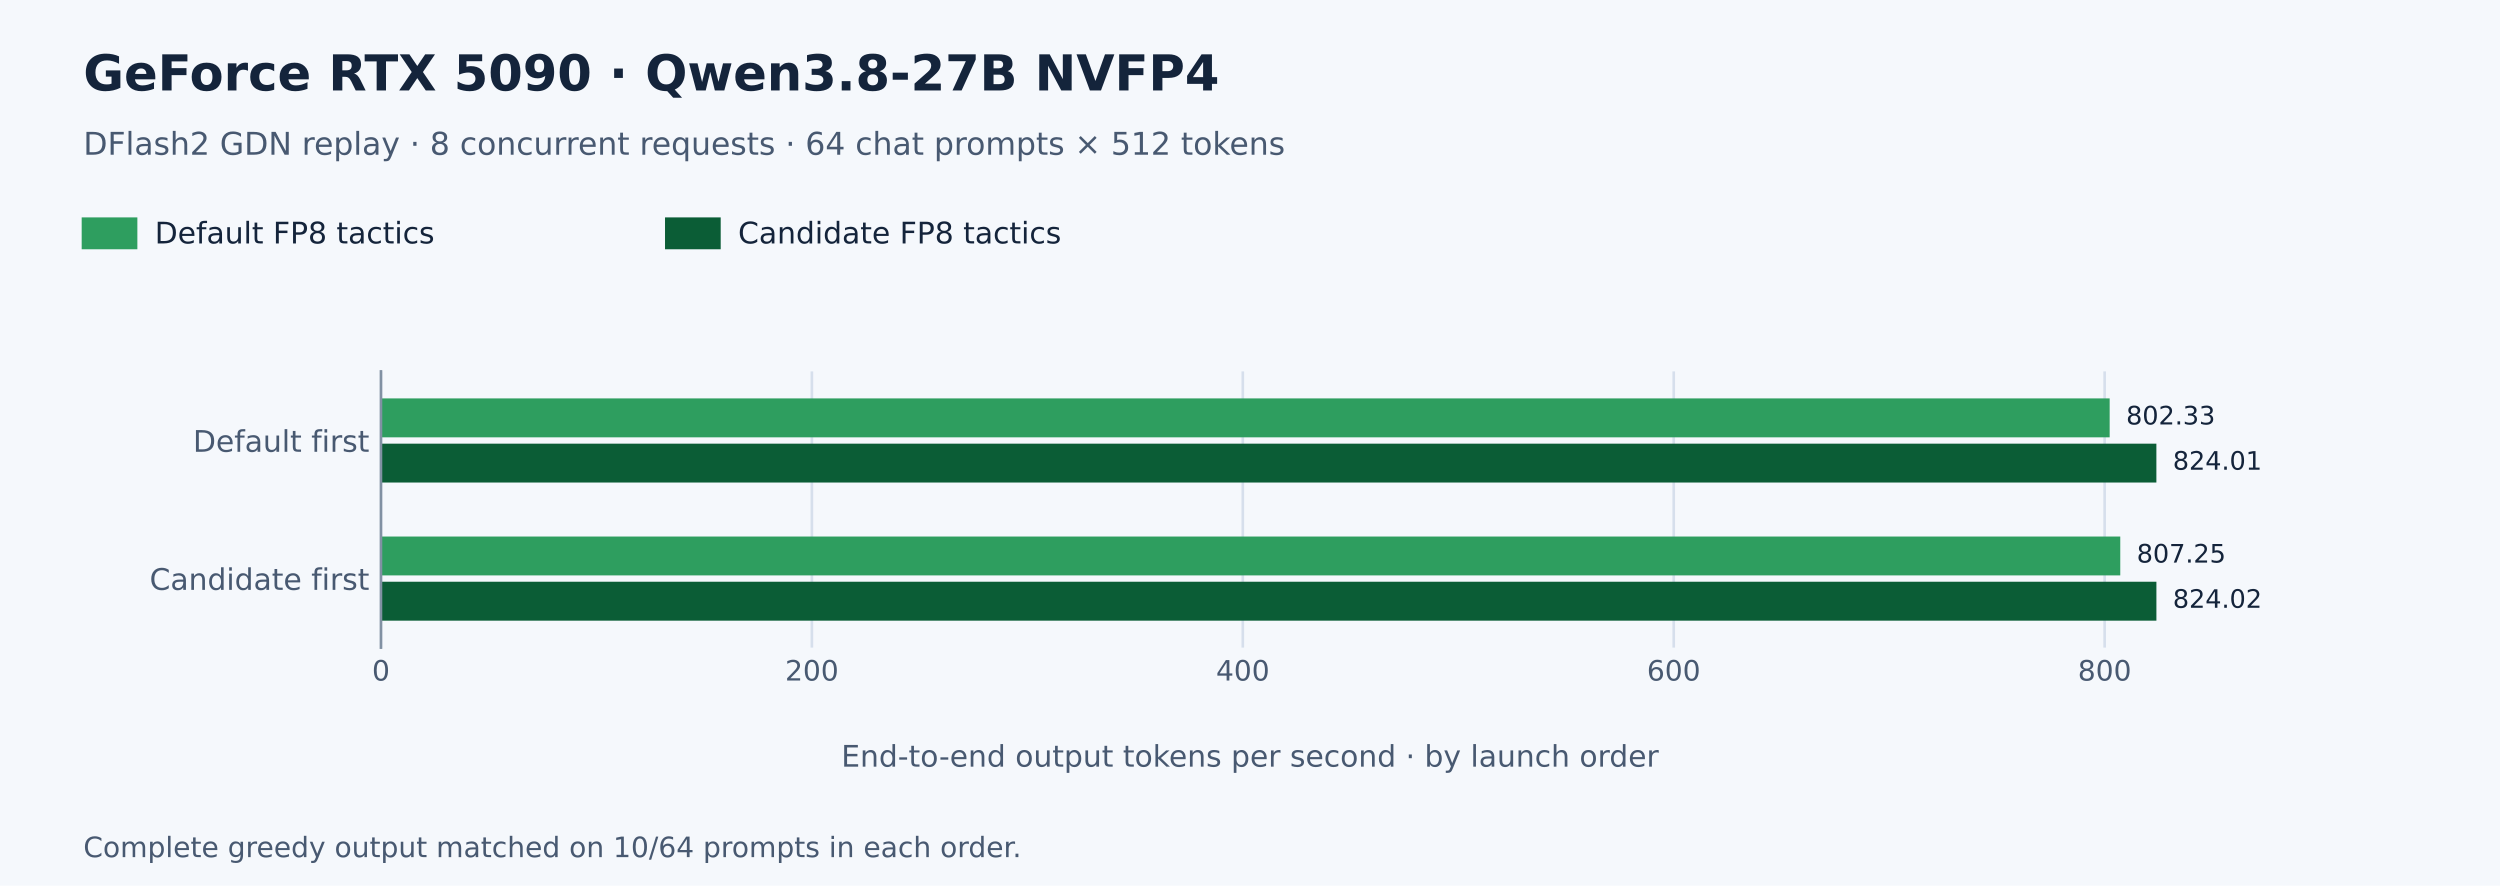
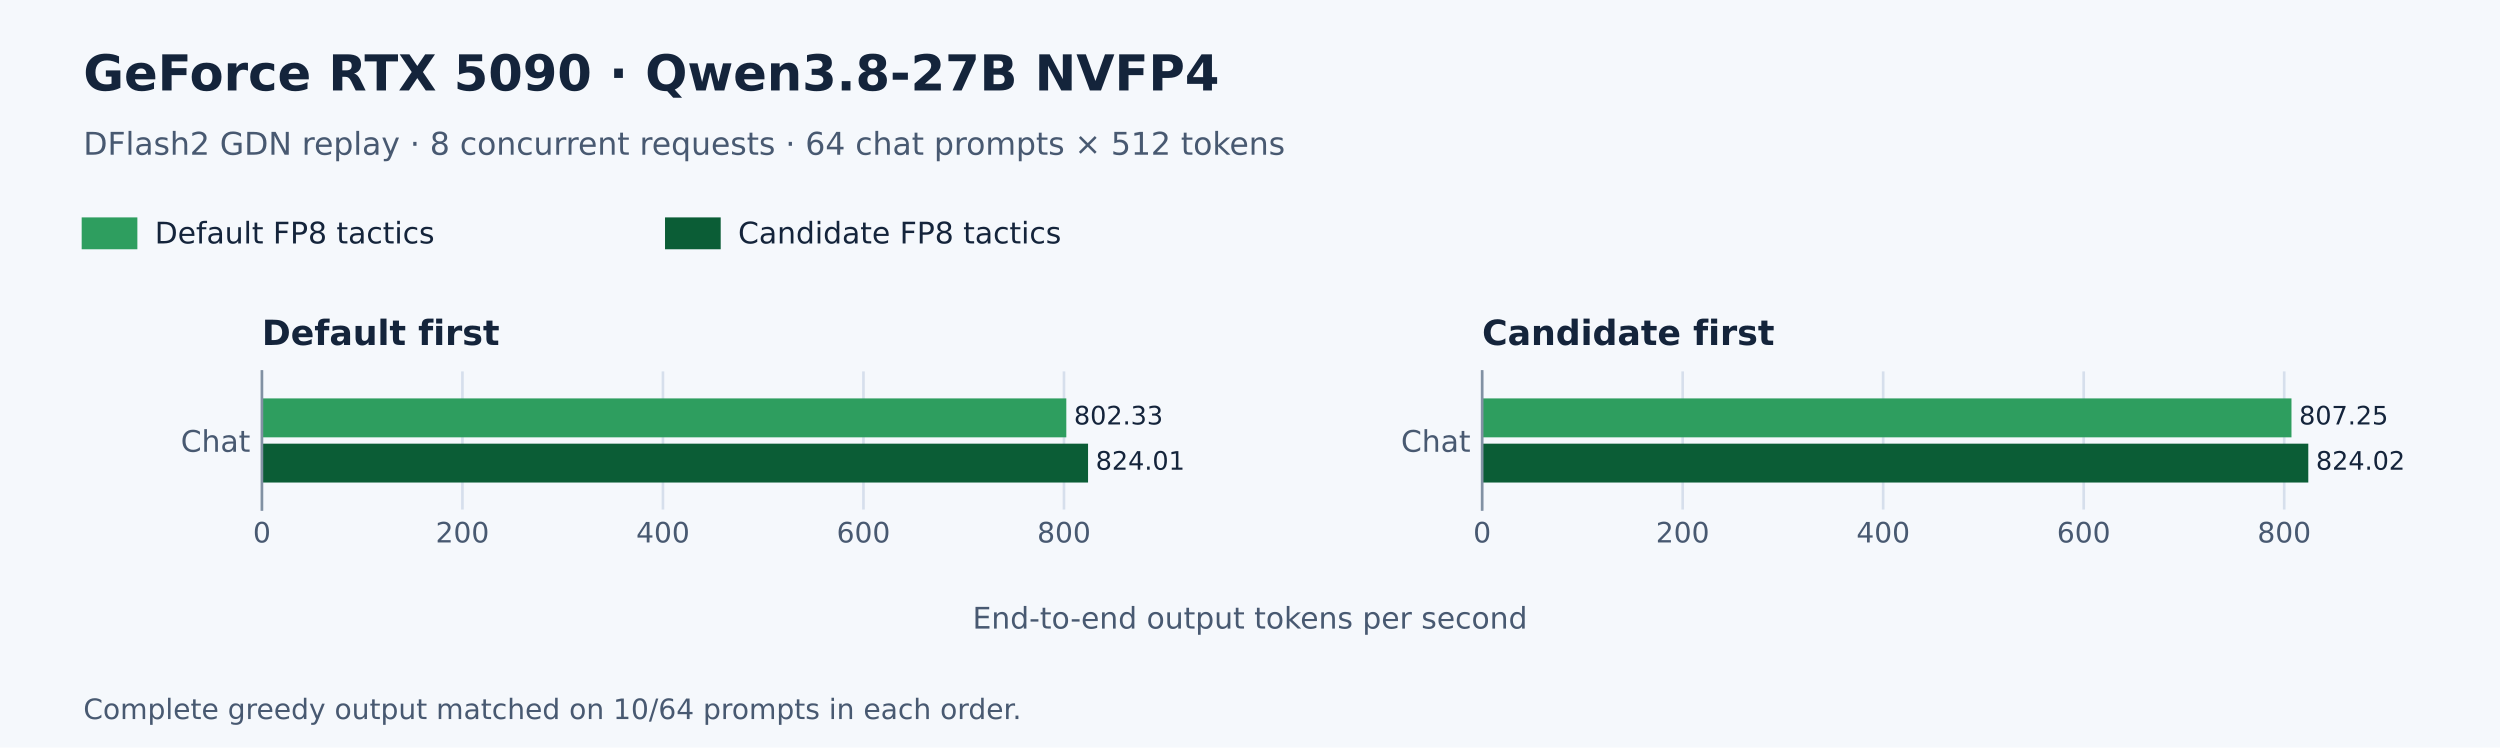
- <svg xmlns="http://www.w3.org/2000/svg" width="756pt" height="267.84pt" viewBox="0 0 756 267.84" version="1.1">
+ <svg xmlns="http://www.w3.org/2000/svg" width="756pt" height="226.08pt" viewBox="0 0 756 226.08" version="1.1">
  <defs>
    <style type="text/css">*{stroke-linejoin: round; stroke-linecap: butt}</style>
  </defs>
  <g id="figure_1">
    <g id="patch_1">
-       <path d="M 0 267.84  L 756 267.84  L 756 0  L 0 0  z " style="fill: #f5f8fc" />
+       <path d="M 0 226.08  L 756 226.08  L 756 0  L 0 0  z " style="fill: #f5f8fc" />
    </g>
    <g id="axes_1">
      <g id="patch_2">
-         <path d="M 115.2 195.84  L 738 195.84  L 738 112.32  L 115.2 112.32  z " style="fill: #f5f8fc" />
+         <path d="M 79.2 154.08  L 369 154.08  L 369 112.32  L 79.2 112.32  z " style="fill: #f5f8fc" />
      </g>
      <g id="matplotlib.axis_1">
        <g id="xtick_1">
          <g id="line2d_1">
-             <path d="M 115.2 195.84  L 115.2 112.32  " clip-path="url(#pc1ab228178)" style="fill: none; stroke: #d6dfec; stroke-width: 0.8; stroke-linecap: square" />
+             <path d="M 79.2 154.08  L 79.2 112.32  " clip-path="url(#p6ed687ae10)" style="fill: none; stroke: #d6dfec; stroke-width: 0.8; stroke-linecap: square" />
          </g>
          <g id="line2d_2" />
          <g id="text_1">
-             <text style="font-size: 8.5px; font-family: 'DejaVu Sans', 'Helvetica Neue', Helvetica, Arial, sans-serif; text-anchor: middle; fill: #485971" x="115.2" y="205.798" transform="rotate(-0 115.2 205.798)">0</text>
+             <text style="font-size: 8.5px; font-family: 'DejaVu Sans', 'Helvetica Neue', Helvetica, Arial, sans-serif; text-anchor: middle; fill: #485971" x="79.2" y="164.038" transform="rotate(-0 79.2 164.038)">0</text>
          </g>
        </g>
        <g id="xtick_2">
          <g id="line2d_3">
-             <path d="M 245.512 195.84  L 245.512 112.32  " clip-path="url(#pc1ab228178)" style="fill: none; stroke: #d6dfec; stroke-width: 0.8; stroke-linecap: square" />
+             <path d="M 139.836 154.08  L 139.836 112.32  " clip-path="url(#p6ed687ae10)" style="fill: none; stroke: #d6dfec; stroke-width: 0.8; stroke-linecap: square" />
          </g>
          <g id="line2d_4" />
          <g id="text_2">
-             <text style="font-size: 8.5px; font-family: 'DejaVu Sans', 'Helvetica Neue', Helvetica, Arial, sans-serif; text-anchor: middle; fill: #485971" x="245.512" y="205.798" transform="rotate(-0 245.5115 205.798)">200</text>
+             <text style="font-size: 8.5px; font-family: 'DejaVu Sans', 'Helvetica Neue', Helvetica, Arial, sans-serif; text-anchor: middle; fill: #485971" x="139.836" y="164.038" transform="rotate(-0 139.8363 164.038)">200</text>
          </g>
        </g>
        <g id="xtick_3">
          <g id="line2d_5">
-             <path d="M 375.823 195.84  L 375.823 112.32  " clip-path="url(#pc1ab228178)" style="fill: none; stroke: #d6dfec; stroke-width: 0.8; stroke-linecap: square" />
+             <path d="M 200.473 154.08  L 200.473 112.32  " clip-path="url(#p6ed687ae10)" style="fill: none; stroke: #d6dfec; stroke-width: 0.8; stroke-linecap: square" />
          </g>
          <g id="line2d_6" />
          <g id="text_3">
-             <text style="font-size: 8.5px; font-family: 'DejaVu Sans', 'Helvetica Neue', Helvetica, Arial, sans-serif; text-anchor: middle; fill: #485971" x="375.823" y="205.798" transform="rotate(-0 375.8231 205.798)">400</text>
+             <text style="font-size: 8.5px; font-family: 'DejaVu Sans', 'Helvetica Neue', Helvetica, Arial, sans-serif; text-anchor: middle; fill: #485971" x="200.473" y="164.038" transform="rotate(-0 200.4726 164.038)">400</text>
          </g>
        </g>
        <g id="xtick_4">
          <g id="line2d_7">
-             <path d="M 506.135 195.84  L 506.135 112.32  " clip-path="url(#pc1ab228178)" style="fill: none; stroke: #d6dfec; stroke-width: 0.8; stroke-linecap: square" />
+             <path d="M 261.109 154.08  L 261.109 112.32  " clip-path="url(#p6ed687ae10)" style="fill: none; stroke: #d6dfec; stroke-width: 0.8; stroke-linecap: square" />
          </g>
          <g id="line2d_8" />
          <g id="text_4">
-             <text style="font-size: 8.5px; font-family: 'DejaVu Sans', 'Helvetica Neue', Helvetica, Arial, sans-serif; text-anchor: middle; fill: #485971" x="506.135" y="205.798" transform="rotate(-0 506.1346 205.798)">600</text>
+             <text style="font-size: 8.5px; font-family: 'DejaVu Sans', 'Helvetica Neue', Helvetica, Arial, sans-serif; text-anchor: middle; fill: #485971" x="261.109" y="164.038" transform="rotate(-0 261.1089 164.038)">600</text>
          </g>
        </g>
        <g id="xtick_5">
          <g id="line2d_9">
-             <path d="M 636.446 195.84  L 636.446 112.32  " clip-path="url(#pc1ab228178)" style="fill: none; stroke: #d6dfec; stroke-width: 0.8; stroke-linecap: square" />
+             <path d="M 321.745 154.08  L 321.745 112.32  " clip-path="url(#p6ed687ae10)" style="fill: none; stroke: #d6dfec; stroke-width: 0.8; stroke-linecap: square" />
          </g>
          <g id="line2d_10" />
          <g id="text_5">
-             <text style="font-size: 8.5px; font-family: 'DejaVu Sans', 'Helvetica Neue', Helvetica, Arial, sans-serif; text-anchor: middle; fill: #485971" x="636.446" y="205.798" transform="rotate(-0 636.4461 205.798)">800</text>
+             <text style="font-size: 8.5px; font-family: 'DejaVu Sans', 'Helvetica Neue', Helvetica, Arial, sans-serif; text-anchor: middle; fill: #485971" x="321.745" y="164.038" transform="rotate(-0 321.7452 164.038)">800</text>
          </g>
        </g>
      </g>
      <g id="matplotlib.axis_2">
        <g id="ytick_1">
          <g id="line2d_11" />
          <g id="text_6">
-             <text style="font-size: 9px; font-family: 'DejaVu Sans', 'Helvetica Neue', Helvetica, Arial, sans-serif; text-anchor: end; fill: #485971" x="111.7" y="136.619" transform="rotate(-0 111.7 136.6193)">Default first</text>
-           </g>
-         </g>
-         <g id="ytick_2">
-           <g id="line2d_12" />
-           <g id="text_7">
-             <text style="font-size: 9px; font-family: 'DejaVu Sans', 'Helvetica Neue', Helvetica, Arial, sans-serif; text-anchor: end; fill: #485971" x="111.7" y="178.379" transform="rotate(-0 111.7 178.3793)">Candidate first</text>
+             <text style="font-size: 9px; font-family: 'DejaVu Sans', 'Helvetica Neue', Helvetica, Arial, sans-serif; text-anchor: end; fill: #485971" x="75.7" y="136.619" transform="rotate(-0 75.7 136.6193)">Chat</text>
          </g>
        </g>
      </g>
      <g id="patch_3">
-         <path d="M 115.2 120.478  L 637.964 120.478  L 637.964 132.242  L 115.2 132.242  z " clip-path="url(#pc1ab228178)" style="fill: #2e9e5f" />
+         <path d="M 79.2 120.478  L 322.452 120.478  L 322.452 132.242  L 79.2 132.242  z " clip-path="url(#p6ed687ae10)" style="fill: #2e9e5f" />
      </g>
      <g id="patch_4">
-         <path d="M 115.2 134.158  L 652.09 134.158  L 652.09 145.922  L 115.2 145.922  z " clip-path="url(#pc1ab228178)" style="fill: #0b5d36" />
+         <path d="M 79.2 134.158  L 329.025 134.158  L 329.025 145.922  L 79.2 145.922  z " clip-path="url(#p6ed687ae10)" style="fill: #0b5d36" />
      </g>
      <g id="patch_5">
-         <path d="M 115.2 162.238  L 641.17 162.238  L 641.17 174.002  L 115.2 174.002  z " clip-path="url(#pc1ab228178)" style="fill: #2e9e5f" />
+         <path d="M 79.2 154.08  L 79.2 112.32  " style="fill: none; stroke: #8191a3; stroke-width: 0.8; stroke-linejoin: miter; stroke-linecap: square" />
      </g>
+       <g id="text_7">
+         <text style="font-size: 7.7px; font-family: 'DejaVu Sans', 'Helvetica Neue', Helvetica, Arial, sans-serif; text-anchor: start; fill: #14243b" x="324.77" y="128.36" transform="rotate(-0 324.77 128.3602)">802.33</text>
+       </g>
+       <g id="text_8">
+         <text style="font-size: 7.7px; font-family: 'DejaVu Sans', 'Helvetica Neue', Helvetica, Arial, sans-serif; text-anchor: start; fill: #14243b" x="331.343" y="142.04" transform="rotate(-0 331.343 142.0402)">824.01</text>
+       </g>
+       <g id="text_9">
+         <text style="font-weight: 700; font-size: 10.5px; font-family: 'DejaVu Sans', 'Helvetica Neue', Helvetica, Arial, sans-serif; text-anchor: start; fill: #14243b" x="79.2" y="104.32" transform="rotate(-0 79.2 104.32)">Default first</text>
+       </g>
+     </g>
+     <g id="axes_2">
      <g id="patch_6">
-         <path d="M 115.2 175.918  L 652.097 175.918  L 652.097 187.682  L 115.2 187.682  z " clip-path="url(#pc1ab228178)" style="fill: #0b5d36" />
+         <path d="M 448.2 154.08  L 738 154.08  L 738 112.32  L 448.2 112.32  z " style="fill: #f5f8fc" />
+       </g>
+       <g id="matplotlib.axis_3">
+         <g id="xtick_6">
+           <g id="line2d_12">
+             <path d="M 448.2 154.08  L 448.2 112.32  " clip-path="url(#p2382a0d9bf)" style="fill: none; stroke: #d6dfec; stroke-width: 0.8; stroke-linecap: square" />
+           </g>
+           <g id="line2d_13" />
+           <g id="text_10">
+             <text style="font-size: 8.5px; font-family: 'DejaVu Sans', 'Helvetica Neue', Helvetica, Arial, sans-serif; text-anchor: middle; fill: #485971" x="448.2" y="164.038" transform="rotate(-0 448.2 164.038)">0</text>
+           </g>
+         </g>
+         <g id="xtick_7">
+           <g id="line2d_14">
+             <path d="M 508.836 154.08  L 508.836 112.32  " clip-path="url(#p2382a0d9bf)" style="fill: none; stroke: #d6dfec; stroke-width: 0.8; stroke-linecap: square" />
+           </g>
+           <g id="line2d_15" />
+           <g id="text_11">
+             <text style="font-size: 8.5px; font-family: 'DejaVu Sans', 'Helvetica Neue', Helvetica, Arial, sans-serif; text-anchor: middle; fill: #485971" x="508.836" y="164.038" transform="rotate(-0 508.8363 164.038)">200</text>
+           </g>
+         </g>
+         <g id="xtick_8">
+           <g id="line2d_16">
+             <path d="M 569.473 154.08  L 569.473 112.32  " clip-path="url(#p2382a0d9bf)" style="fill: none; stroke: #d6dfec; stroke-width: 0.8; stroke-linecap: square" />
+           </g>
+           <g id="line2d_17" />
+           <g id="text_12">
+             <text style="font-size: 8.5px; font-family: 'DejaVu Sans', 'Helvetica Neue', Helvetica, Arial, sans-serif; text-anchor: middle; fill: #485971" x="569.473" y="164.038" transform="rotate(-0 569.4726 164.038)">400</text>
+           </g>
+         </g>
+         <g id="xtick_9">
+           <g id="line2d_18">
+             <path d="M 630.109 154.08  L 630.109 112.32  " clip-path="url(#p2382a0d9bf)" style="fill: none; stroke: #d6dfec; stroke-width: 0.8; stroke-linecap: square" />
+           </g>
+           <g id="line2d_19" />
+           <g id="text_13">
+             <text style="font-size: 8.5px; font-family: 'DejaVu Sans', 'Helvetica Neue', Helvetica, Arial, sans-serif; text-anchor: middle; fill: #485971" x="630.109" y="164.038" transform="rotate(-0 630.1089 164.038)">600</text>
+           </g>
+         </g>
+         <g id="xtick_10">
+           <g id="line2d_20">
+             <path d="M 690.745 154.08  L 690.745 112.32  " clip-path="url(#p2382a0d9bf)" style="fill: none; stroke: #d6dfec; stroke-width: 0.8; stroke-linecap: square" />
+           </g>
+           <g id="line2d_21" />
+           <g id="text_14">
+             <text style="font-size: 8.5px; font-family: 'DejaVu Sans', 'Helvetica Neue', Helvetica, Arial, sans-serif; text-anchor: middle; fill: #485971" x="690.745" y="164.038" transform="rotate(-0 690.7452 164.038)">800</text>
+           </g>
+         </g>
+       </g>
+       <g id="matplotlib.axis_4">
+         <g id="ytick_2">
+           <g id="line2d_22" />
+           <g id="text_15">
+             <text style="font-size: 9px; font-family: 'DejaVu Sans', 'Helvetica Neue', Helvetica, Arial, sans-serif; text-anchor: end; fill: #485971" x="444.7" y="136.619" transform="rotate(-0 444.7 136.6193)">Chat</text>
+           </g>
+         </g>
      </g>
      <g id="patch_7">
-         <path d="M 115.2 195.84  L 115.2 112.32  " style="fill: none; stroke: #8191a3; stroke-width: 0.8; stroke-linejoin: miter; stroke-linecap: square" />
+         <path d="M 448.2 120.478  L 692.943 120.478  L 692.943 132.242  L 448.2 132.242  z " clip-path="url(#p2382a0d9bf)" style="fill: #2e9e5f" />
      </g>
-       <g id="text_8">
-         <text style="font-size: 7.7px; font-family: 'DejaVu Sans', 'Helvetica Neue', Helvetica, Arial, sans-serif; text-anchor: start; fill: #14243b" x="642.947" y="128.36" transform="rotate(-0 642.9467 128.3602)">802.33</text>
+       <g id="patch_8">
+         <path d="M 448.2 134.158  L 698.028 134.158  L 698.028 145.922  L 448.2 145.922  z " clip-path="url(#p2382a0d9bf)" style="fill: #0b5d36" />
      </g>
-       <g id="text_9">
-         <text style="font-size: 7.7px; font-family: 'DejaVu Sans', 'Helvetica Neue', Helvetica, Arial, sans-serif; text-anchor: start; fill: #14243b" x="657.072" y="142.04" transform="rotate(-0 657.0724 142.0402)">824.01</text>
+       <g id="patch_9">
+         <path d="M 448.2 154.08  L 448.2 112.32  " style="fill: none; stroke: #8191a3; stroke-width: 0.8; stroke-linejoin: miter; stroke-linecap: square" />
      </g>
-       <g id="text_10">
-         <text style="font-size: 7.7px; font-family: 'DejaVu Sans', 'Helvetica Neue', Helvetica, Arial, sans-serif; text-anchor: start; fill: #14243b" x="646.152" y="170.12" transform="rotate(-0 646.1523 170.1202)">807.25</text>
+       <g id="text_16">
+         <text style="font-size: 7.7px; font-family: 'DejaVu Sans', 'Helvetica Neue', Helvetica, Arial, sans-serif; text-anchor: start; fill: #14243b" x="695.262" y="128.36" transform="rotate(-0 695.2616 128.3602)">807.25</text>
      </g>
-       <g id="text_11">
-         <text style="font-size: 7.7px; font-family: 'DejaVu Sans', 'Helvetica Neue', Helvetica, Arial, sans-serif; text-anchor: start; fill: #14243b" x="657.079" y="183.8" transform="rotate(-0 657.079 183.8002)">824.02</text>
+       <g id="text_17">
+         <text style="font-size: 7.7px; font-family: 'DejaVu Sans', 'Helvetica Neue', Helvetica, Arial, sans-serif; text-anchor: start; fill: #14243b" x="700.346" y="142.04" transform="rotate(-0 700.346 142.0402)">824.02</text>
+       </g>
+       <g id="text_18">
+         <text style="font-weight: 700; font-size: 10.5px; font-family: 'DejaVu Sans', 'Helvetica Neue', Helvetica, Arial, sans-serif; text-anchor: start; fill: #14243b" x="448.2" y="104.32" transform="rotate(-0 448.2 104.32)">Candidate first</text>
      </g>
    </g>
-     <g id="patch_8">
+     <g id="patch_10">
      <path d="M 25.2 74.88  L 41.04 74.88  L 41.04 66.24  L 25.2 66.24  z " style="fill: #2e9e5f; stroke: #2e9e5f; stroke-linejoin: miter" />
    </g>
-     <g id="patch_9">
+     <g id="patch_11">
      <path d="M 201.6 74.88  L 217.44 74.88  L 217.44 66.24  L 201.6 66.24  z " style="fill: #0b5d36; stroke: #0b5d36; stroke-linejoin: miter" />
    </g>
-     <g id="text_12">
+     <g id="text_19">
      <text style="font-weight: 700; font-size: 15px; font-family: 'DejaVu Sans', 'Helvetica Neue', Helvetica, Arial, sans-serif; text-anchor: start; fill: #14243b" x="25.2" y="27.36" transform="rotate(-0 25.2 27.36)">GeForce RTX 5090 · Qwen3.8-27B NVFP4</text>
    </g>
-     <g id="text_13">
+     <g id="text_20">
      <text style="font-size: 9.5px; font-family: 'DejaVu Sans', 'Helvetica Neue', Helvetica, Arial, sans-serif; text-anchor: start; fill: #485971" x="25.2" y="46.8" transform="rotate(-0 25.2 46.8)">DFlash2 GDN replay · 8 concurrent requests · 64 chat prompts × 512 tokens</text>
    </g>
-     <g id="text_14">
+     <g id="text_21">
      <text style="font-size: 9px; font-family: 'DejaVu Sans', 'Helvetica Neue', Helvetica, Arial, sans-serif; text-anchor: start; fill: #14243b" x="46.8" y="73.618" transform="rotate(-0 46.8 73.61824)">Default FP8 tactics</text>
    </g>
-     <g id="text_15">
+     <g id="text_22">
      <text style="font-size: 9px; font-family: 'DejaVu Sans', 'Helvetica Neue', Helvetica, Arial, sans-serif; text-anchor: start; fill: #14243b" x="223.2" y="73.618" transform="rotate(-0 223.2 73.61824)">Candidate FP8 tactics</text>
    </g>
-     <g id="text_16">
-       <text style="font-size: 9px; font-family: 'DejaVu Sans', 'Helvetica Neue', Helvetica, Arial, sans-serif; text-anchor: middle; fill: #485971" x="378" y="231.84" transform="rotate(-0 378 231.84)">End-to-end output tokens per second · by launch order</text>
+     <g id="text_23">
+       <text style="font-size: 9px; font-family: 'DejaVu Sans', 'Helvetica Neue', Helvetica, Arial, sans-serif; text-anchor: middle; fill: #485971" x="378" y="190.08" transform="rotate(-0 378 190.08)">End-to-end output tokens per second</text>
    </g>
-     <g id="text_17">
-       <text style="font-size: 8.5px; font-family: 'DejaVu Sans', 'Helvetica Neue', Helvetica, Arial, sans-serif; text-anchor: start; fill: #485971" x="25.2" y="259.2" transform="rotate(-0 25.2 259.2)">Complete greedy output matched on 10/64 prompts in each order.</text>
+     <g id="text_24">
+       <text style="font-size: 8.5px; font-family: 'DejaVu Sans', 'Helvetica Neue', Helvetica, Arial, sans-serif; text-anchor: start; fill: #485971" x="25.2" y="217.44" transform="rotate(-0 25.2 217.44)">Complete greedy output matched on 10/64 prompts in each order.</text>
    </g>
  </g>
  <defs>
-     <clipPath id="pc1ab228178">
-       <rect x="115.2" y="112.32" width="622.8" height="83.52" />
+     <clipPath id="p6ed687ae10">
+       <rect x="79.2" y="112.32" width="289.8" height="41.76" />
+     </clipPath>
+     <clipPath id="p2382a0d9bf">
+       <rect x="448.2" y="112.32" width="289.8" height="41.76" />
    </clipPath>
  </defs>
</svg>
